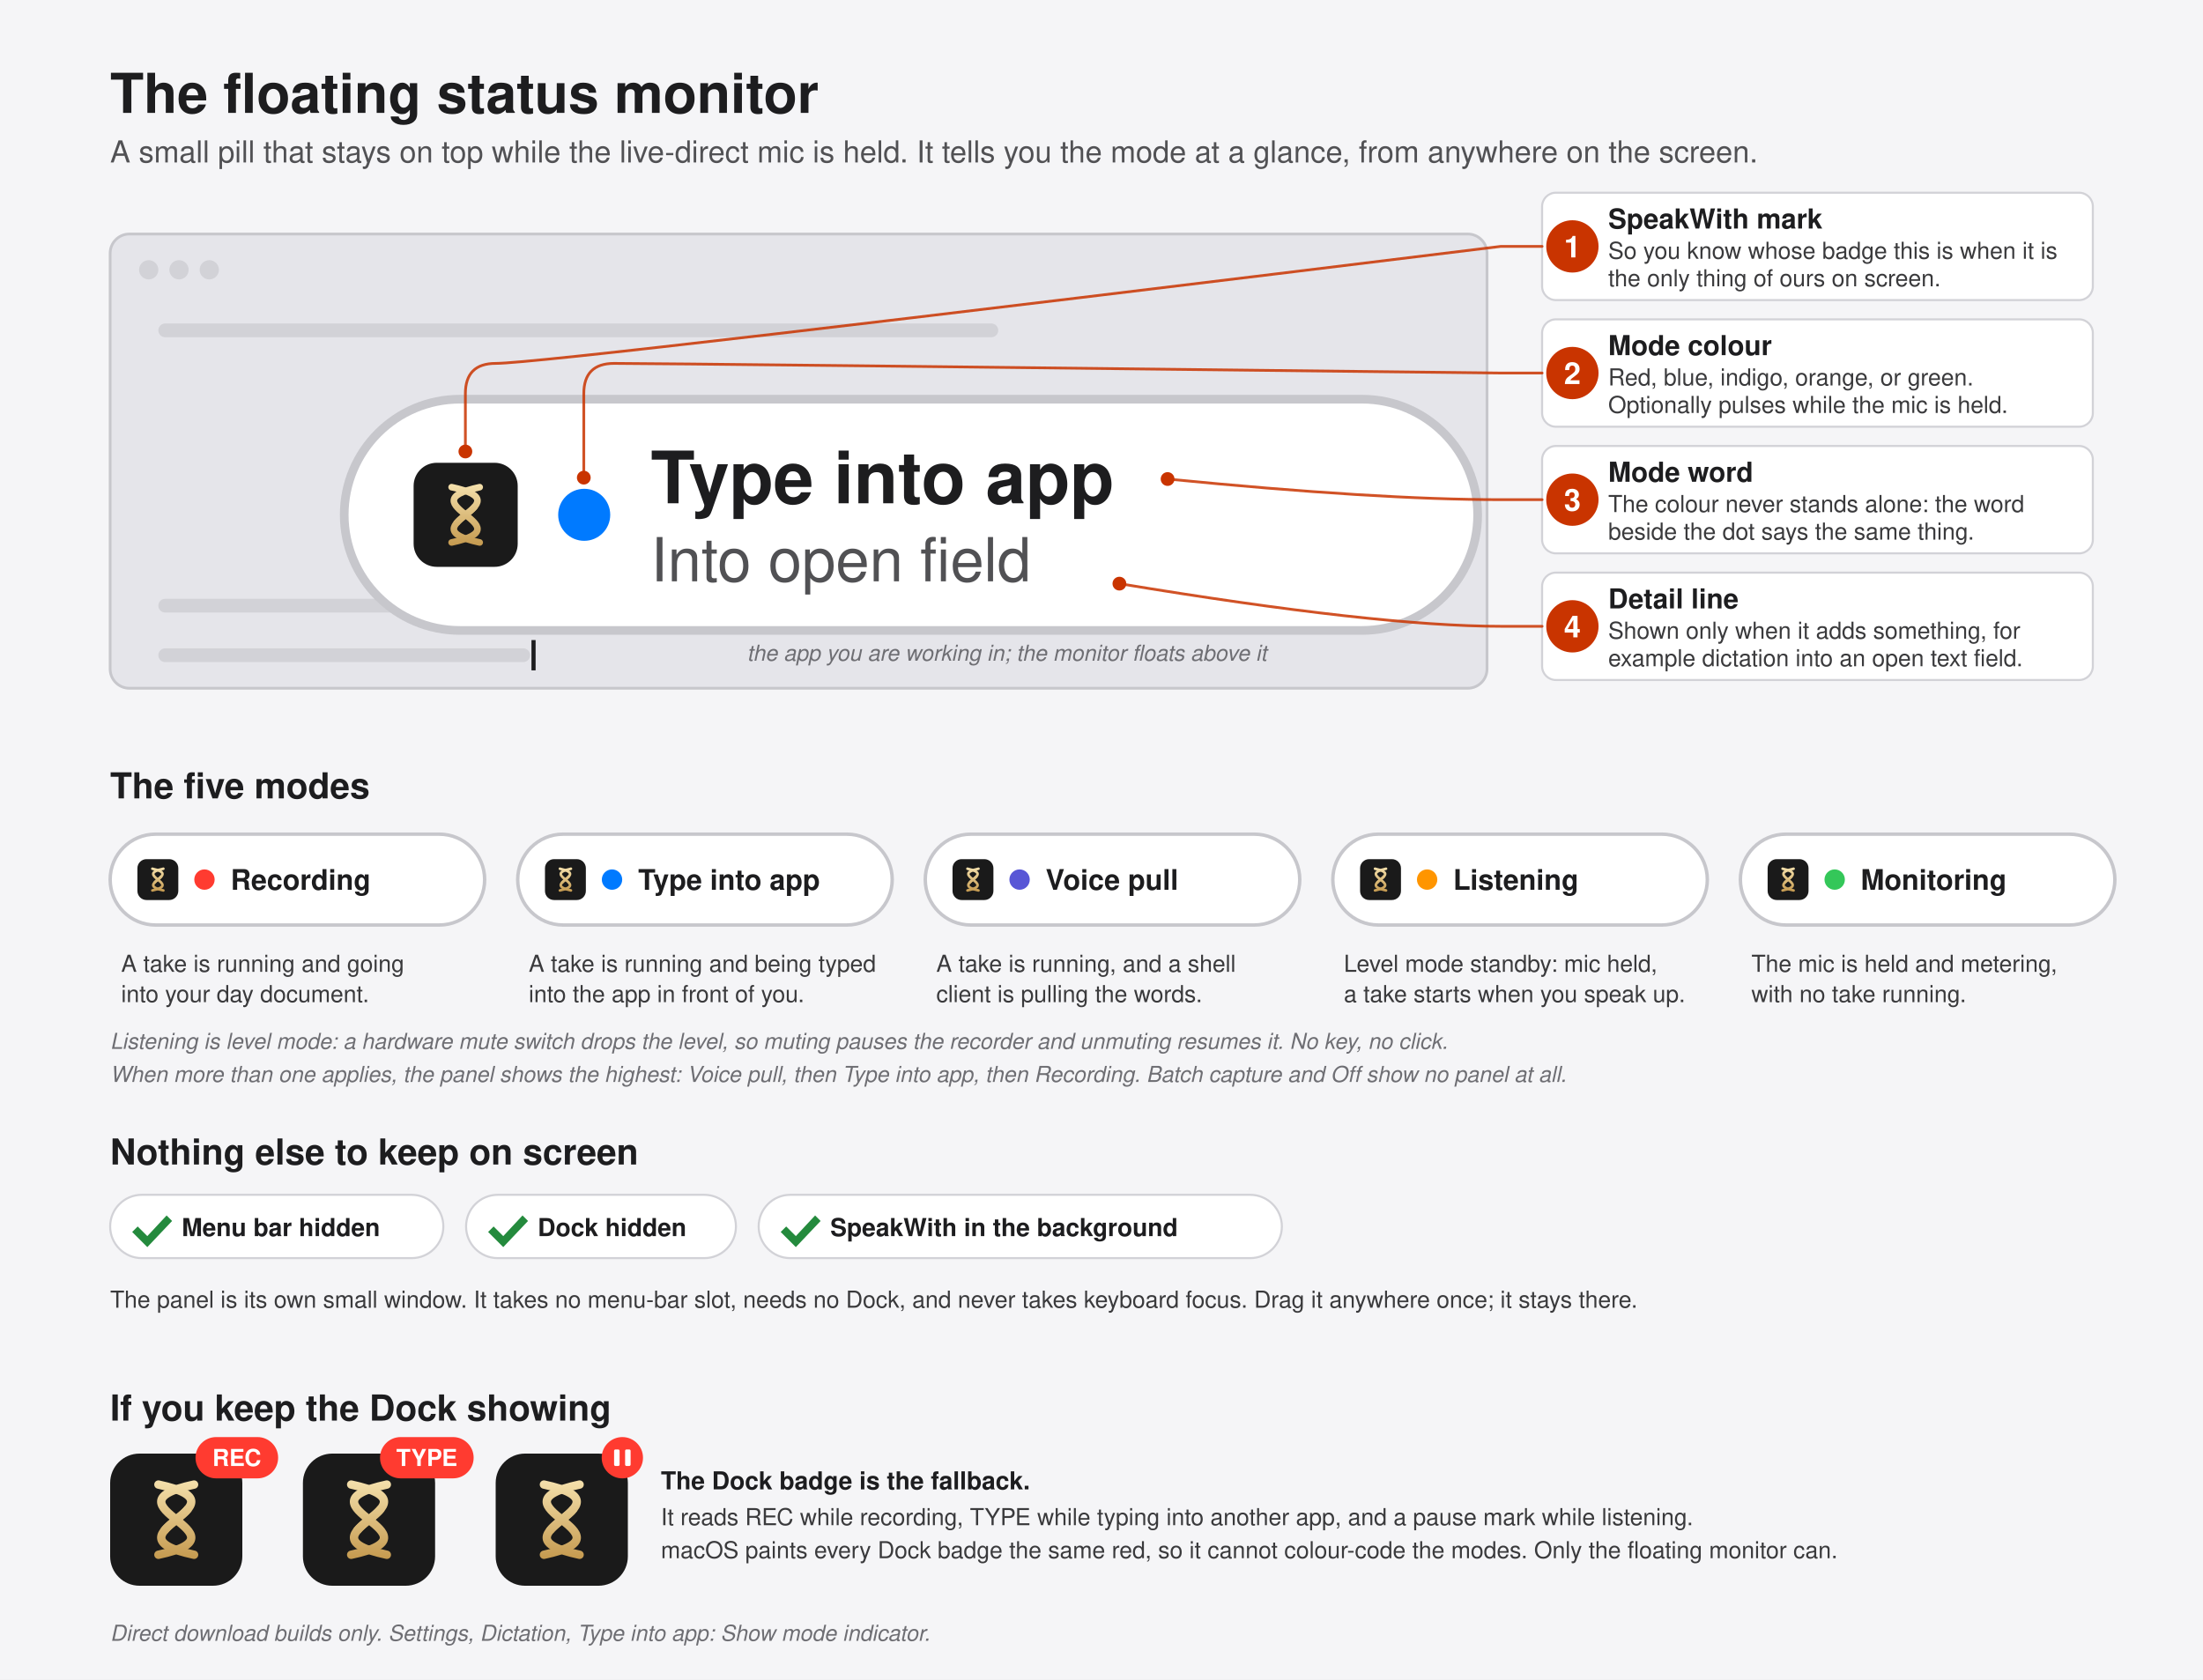
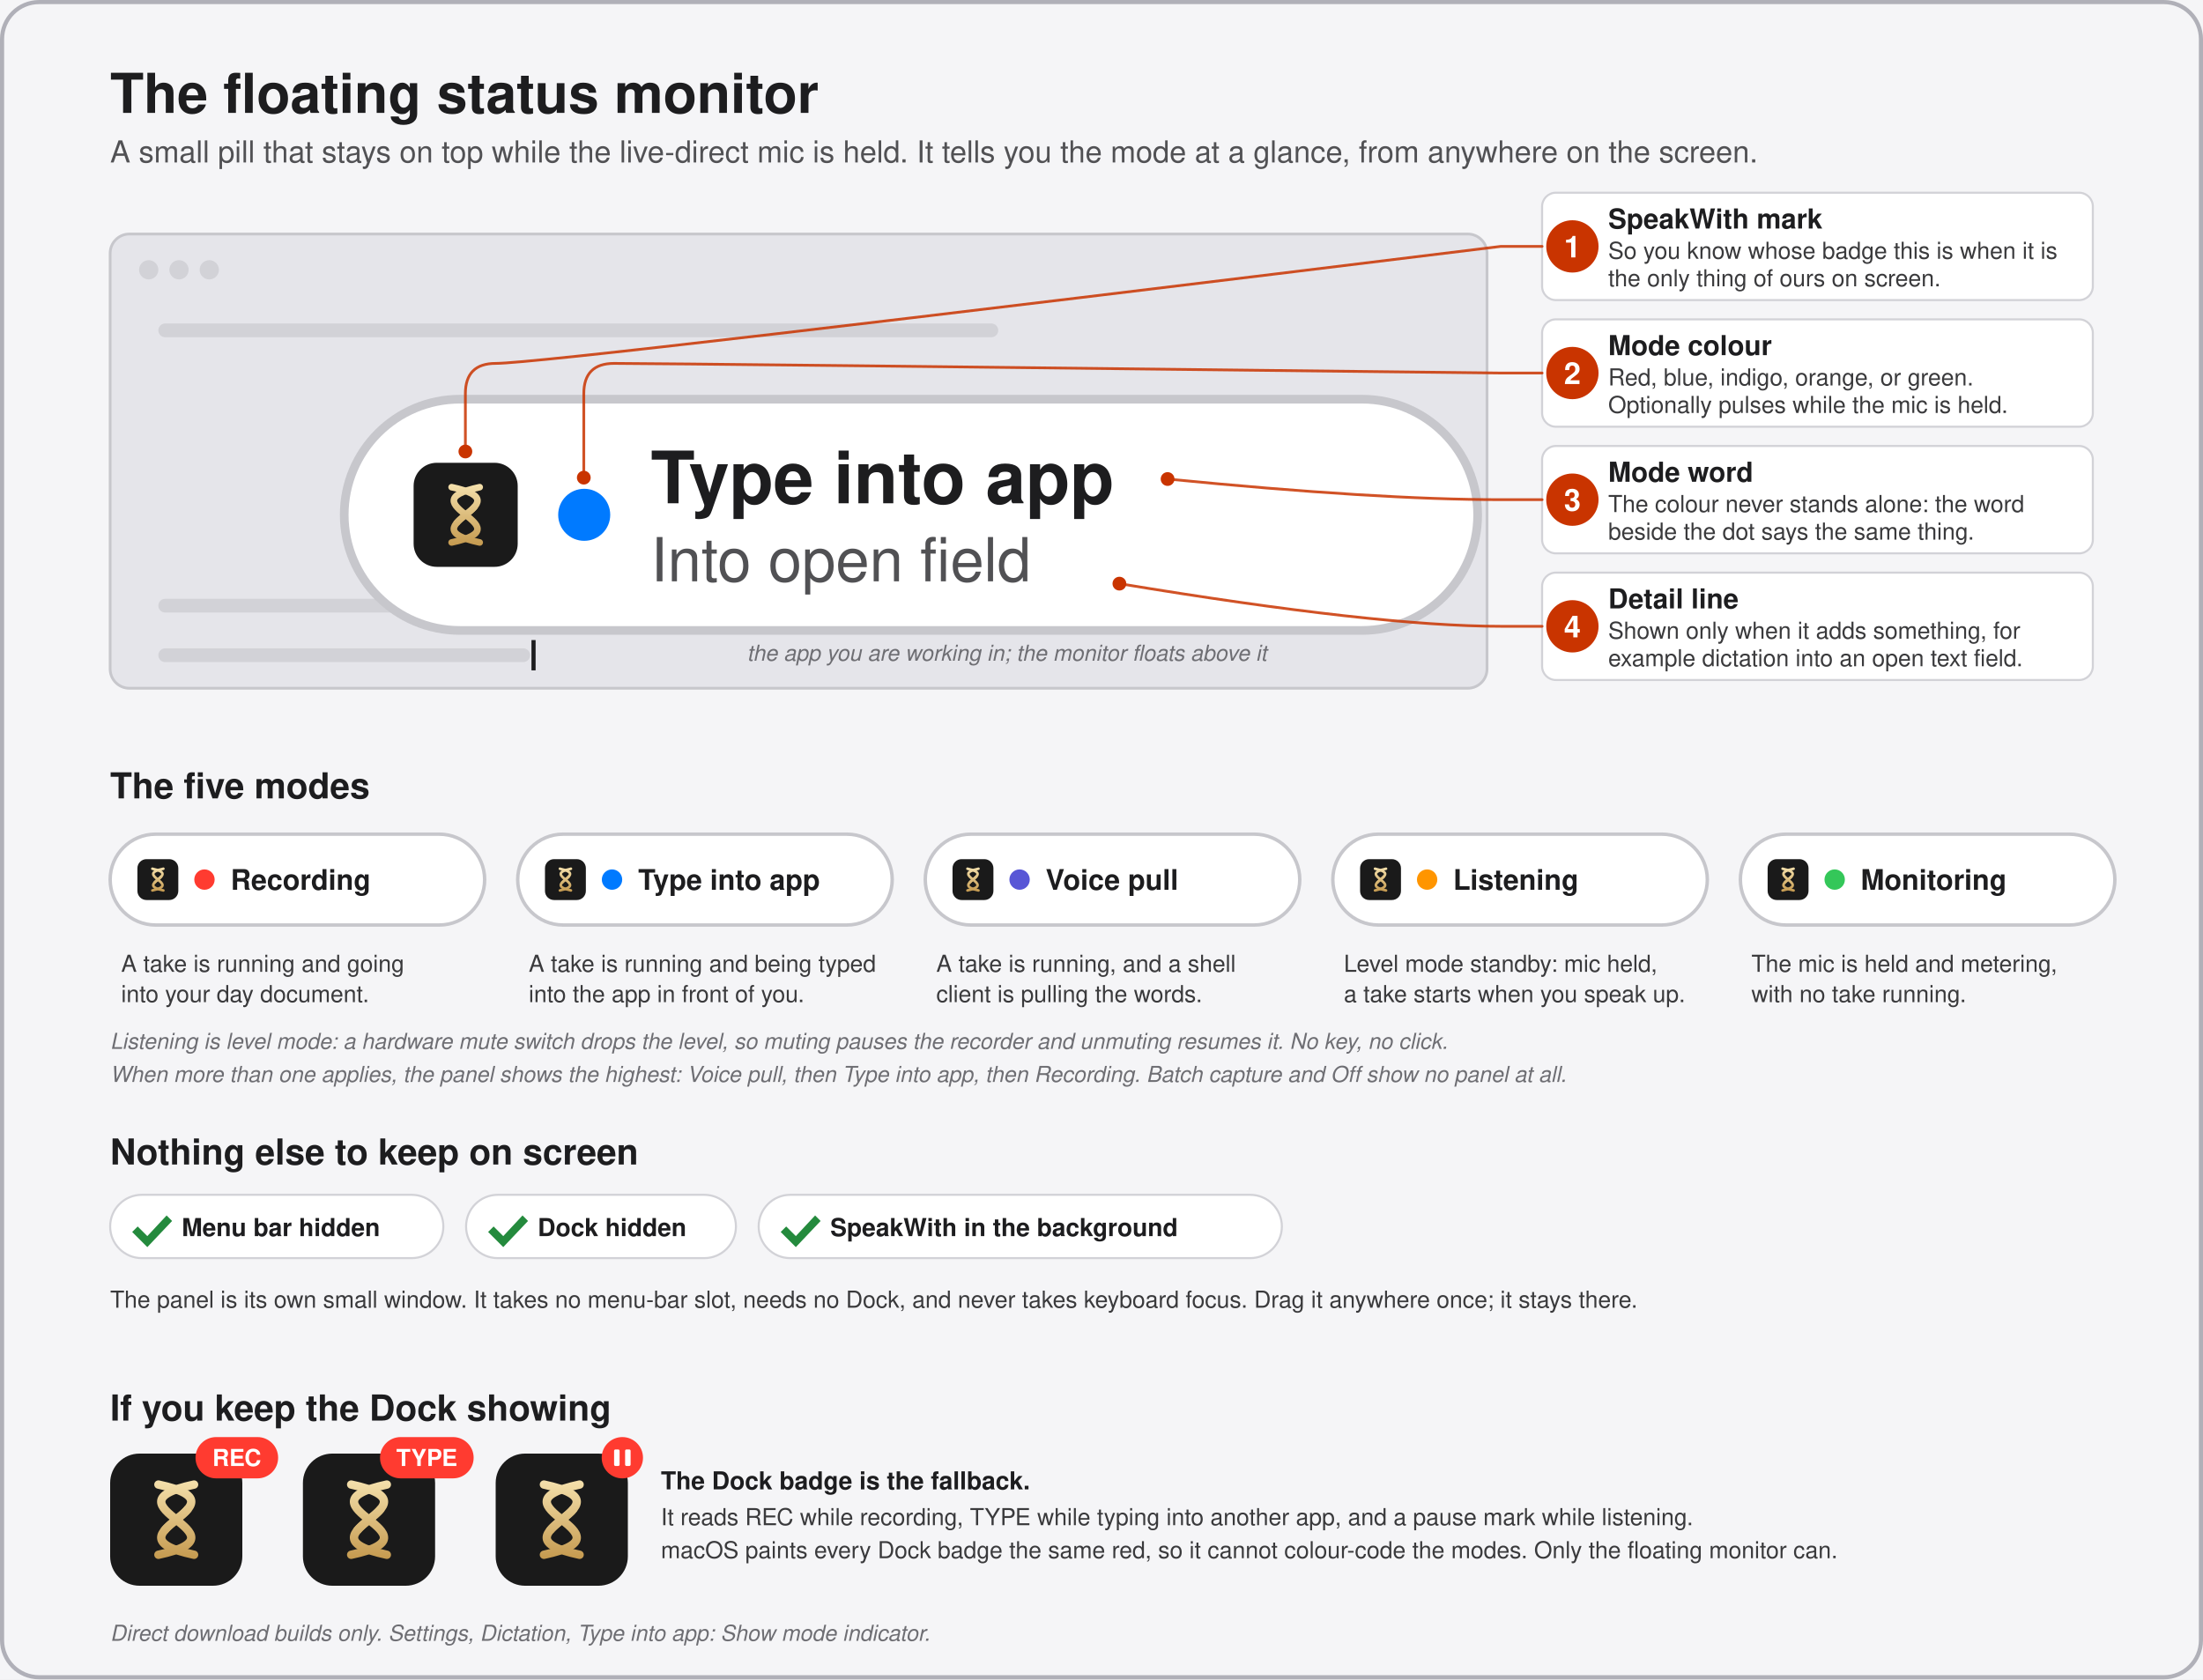
<svg xmlns="http://www.w3.org/2000/svg" width="1600" height="1220" viewBox="0 0 1600 1220" font-family="SF Pro Text, Helvetica Neue, Helvetica, Arial, sans-serif">
  <defs>
    <linearGradient id="markGrad" x1="512" y1="200" x2="512" y2="824" gradientUnits="userSpaceOnUse">
      <stop offset="0" stop-color="#f5e1ad" />
      <stop offset="1" stop-color="#c4994e" />
    </linearGradient>
    <style>
      .title { font-size: 40px; font-weight: 700; fill: #1D1D1F; }
      .subtitle { font-size: 22px; fill: #515154; }
      .h2 { font-size: 26px; font-weight: 700; fill: #1D1D1F; }
      .box { fill: #FFFFFF; stroke: #D2D2D7; stroke-width: 1.5; }
      .box-head { font-size: 20px; font-weight: 700; fill: #1D1D1F; }
      .box-body { font-size: 17px; fill: #3A3A3C; }
      .note { font-size: 16px; fill: #6E6E73; font-style: italic; }
      .leader { stroke: #C93400; stroke-width: 2; fill: none; stroke-linecap: round; stroke-linejoin: round; opacity: 0.85; }
      .pin-num { font-size: 22px; font-weight: 700; fill: #FFFFFF; text-anchor: middle; }
      .win { fill: #E5E5EA; stroke: #C7C7CC; stroke-width: 2; }
      .win-line { stroke: #D2D2D7; stroke-width: 10; stroke-linecap: round; }
      .cap { font-size: 17px; fill: #3A3A3C; }
      .cap-b { font-size: 18px; font-weight: 700; fill: #1D1D1F; }
      .chip { fill: #FFFFFF; stroke: #D2D2D7; stroke-width: 1.5; }
      .chip-t { font-size: 18px; font-weight: 600; fill: #1D1D1F; }
      .check { fill: #248A3D; }
    </style>
  </defs>
  <rect width="1600" height="1220" fill="#F5F5F7" />
+   <rect x="1.5" y="1.5" width="1597" height="1217" rx="26.9" fill="none" stroke="#B0B0B8" stroke-width="3" />
  <text class="title" x="80" y="82">The floating status monitor</text>
  <text class="subtitle" x="80" y="118">A small pill that stays on top while the live-direct mic is held. It tells you the mode at a glance, from anywhere on the screen.</text>
  <g id="other-app">
    <rect class="win" x="80" y="170" width="1000" height="330" rx="14" />
    <circle cx="108" cy="196" r="7" fill="#D2D2D7" />
    <circle cx="130" cy="196" r="7" fill="#D2D2D7" />
    <circle cx="152" cy="196" r="7" fill="#D2D2D7" />
    <line class="win-line" x1="120" y1="240" x2="720" y2="240" />
    <line class="win-line" x1="120" y1="440" x2="560" y2="440" />
    <line class="win-line" x1="120" y1="476" x2="380" y2="476" />
    <rect x="386" y="465" width="3" height="22" fill="#1D1D1F" />
    <text class="note" x="920" y="480" text-anchor="end">the app you are working in; the monitor floats above it</text>
  </g>
  <g>
    <rect x="250" y="290" width="823.2" height="168.0" rx="84.0" fill="#FFFFFF" stroke="#C7C7CC" stroke-width="6.3" />
    <g transform="translate(300.4 336.2)">
      <rect width="75.6" height="75.6" rx="16.8" fill="#1A1A1A" />
      <svg x="0" y="0" width="75.6" height="75.6" viewBox="0 0 1024 1024">
        <path fill="none" stroke="url(#markGrad)" stroke-width="65" stroke-linecap="round" d="M 374 240 C 1124 400 -100 624 650 784" />
        <path fill="none" stroke="url(#markGrad)" stroke-width="65" stroke-linecap="round" d="M 650 240 C -100 400 1124 624 374 784" />
        <path fill="none" stroke="url(#markGrad)" stroke-width="65" d="M 605.33 426.03 C 560.88 482.76 463.14 541.22 418.68 597.96" />
      </svg>
    </g>
    <circle cx="424.3" cy="374.0" r="18.9" fill="#007AFF" />
    <text x="472.6" y="365.6" font-size="52.5" font-weight="600" fill="#1D1D1F">Type into app</text>
    <text x="472.6" y="422.3" font-size="44.1" fill="#515154">Into open field</text>
  </g>
  <g id="callout-1">
    <rect class="box" x="1120" y="140" width="400" height="78" rx="10" />
    <text class="box-head" x="1168" y="166">SpeakWith mark</text>
    <text class="box-body" x="1168" y="188">So you know whose badge this is when it is</text>
    <text class="box-body" x="1168" y="208">the only thing of ours on screen.</text>
    <path class="leader" d="M 1120 179 L 1090 179 Q 398 264 360 264 L 360 264 Q 338 264 338 286 L 338 328" />
    <circle cx="338" cy="328" r="5" fill="#C93400" />
    <circle cx="1142" cy="179" r="19" fill="#C93400" />
    <text x="1142" y="187" class="pin-num">1</text>
  </g>
  <g id="callout-2">
    <rect class="box" x="1120" y="232" width="400" height="78" rx="10" />
    <text class="box-head" x="1168" y="258">Mode colour</text>
    <text class="box-body" x="1168" y="280">Red, blue, indigo, orange, or green.</text>
    <text class="box-body" x="1168" y="300">Optionally pulses while the mic is held.</text>
    <path class="leader" d="M 1120 271 L 1090 271 Q 484 264 446 264 L 446 264 Q 424 264 424 286 L 424 347" />
    <circle cx="424" cy="347" r="5" fill="#C93400" />
    <circle cx="1142" cy="271" r="19" fill="#C93400" />
    <text x="1142" y="279" class="pin-num">2</text>
  </g>
  <g id="callout-3">
    <rect class="box" x="1120" y="324" width="400" height="78" rx="10" />
    <text class="box-head" x="1168" y="350">Mode word</text>
    <text class="box-body" x="1168" y="372">The colour never stands alone: the word</text>
    <text class="box-body" x="1168" y="392">beside the dot says the same thing.</text>
    <path class="leader" d="M 1120 363 L 1090 363 Q 1000 363 848 348" />
    <circle cx="848" cy="348" r="5" fill="#C93400" />
    <circle cx="1142" cy="363" r="19" fill="#C93400" />
    <text x="1142" y="371" class="pin-num">3</text>
  </g>
  <g id="callout-4">
    <rect class="box" x="1120" y="416" width="400" height="78" rx="10" />
    <text class="box-head" x="1168" y="442">Detail line</text>
    <text class="box-body" x="1168" y="464">Shown only when it adds something, for</text>
    <text class="box-body" x="1168" y="484">example dictation into an open text field.</text>
    <path class="leader" d="M 1120 455 L 1090 455 Q 1000 455 813 424" />
    <circle cx="813" cy="424" r="5" fill="#C93400" />
    <circle cx="1142" cy="455" r="19" fill="#C93400" />
    <text x="1142" y="463" class="pin-num">4</text>
  </g>
  <text class="h2" x="80" y="580">The five modes</text>
  <g>
    <rect x="80" y="606" width="272" height="66" rx="33.0" fill="#FFFFFF" stroke="#C7C7CC" stroke-width="2.5" />
    <g transform="translate(99.8 624.15)">
      <rect width="29.7" height="29.7" rx="6.6" fill="#1A1A1A" />
      <svg x="0" y="0" width="29.7" height="29.7" viewBox="0 0 1024 1024">
        <path fill="none" stroke="url(#markGrad)" stroke-width="65" stroke-linecap="round" d="M 374 240 C 1124 400 -100 624 650 784" />
        <path fill="none" stroke="url(#markGrad)" stroke-width="65" stroke-linecap="round" d="M 650 240 C -100 400 1124 624 374 784" />
        <path fill="none" stroke="url(#markGrad)" stroke-width="65" d="M 605.33 426.03 C 560.88 482.76 463.14 541.22 418.68 597.96" />
      </svg>
    </g>
    <circle cx="148.5" cy="639.0" r="7.4" fill="#FF3B30" />
    <text x="167.5" y="646.4" font-size="20.6" font-weight="600" fill="#1D1D1F">Recording</text>
  </g>
  <text class="cap" x="88" y="706">A take is running and going</text>
  <text class="cap" x="88" y="728">into your day document.</text>
  <g>
    <rect x="376" y="606" width="272" height="66" rx="33.0" fill="#FFFFFF" stroke="#C7C7CC" stroke-width="2.5" />
    <g transform="translate(395.8 624.15)">
      <rect width="29.7" height="29.7" rx="6.6" fill="#1A1A1A" />
      <svg x="0" y="0" width="29.7" height="29.7" viewBox="0 0 1024 1024">
        <path fill="none" stroke="url(#markGrad)" stroke-width="65" stroke-linecap="round" d="M 374 240 C 1124 400 -100 624 650 784" />
        <path fill="none" stroke="url(#markGrad)" stroke-width="65" stroke-linecap="round" d="M 650 240 C -100 400 1124 624 374 784" />
        <path fill="none" stroke="url(#markGrad)" stroke-width="65" d="M 605.33 426.03 C 560.88 482.76 463.14 541.22 418.68 597.96" />
      </svg>
    </g>
    <circle cx="444.5" cy="639.0" r="7.4" fill="#007AFF" />
    <text x="463.5" y="646.4" font-size="20.6" font-weight="600" fill="#1D1D1F">Type into app</text>
  </g>
  <text class="cap" x="384" y="706">A take is running and being typed</text>
  <text class="cap" x="384" y="728">into the app in front of you.</text>
  <g>
    <rect x="672" y="606" width="272" height="66" rx="33.0" fill="#FFFFFF" stroke="#C7C7CC" stroke-width="2.5" />
    <g transform="translate(691.8 624.15)">
      <rect width="29.7" height="29.7" rx="6.6" fill="#1A1A1A" />
      <svg x="0" y="0" width="29.7" height="29.7" viewBox="0 0 1024 1024">
        <path fill="none" stroke="url(#markGrad)" stroke-width="65" stroke-linecap="round" d="M 374 240 C 1124 400 -100 624 650 784" />
        <path fill="none" stroke="url(#markGrad)" stroke-width="65" stroke-linecap="round" d="M 650 240 C -100 400 1124 624 374 784" />
        <path fill="none" stroke="url(#markGrad)" stroke-width="65" d="M 605.33 426.03 C 560.88 482.76 463.14 541.22 418.68 597.96" />
      </svg>
    </g>
    <circle cx="740.5" cy="639.0" r="7.4" fill="#5856D6" />
    <text x="759.4" y="646.4" font-size="20.6" font-weight="600" fill="#1D1D1F">Voice pull</text>
  </g>
  <text class="cap" x="680" y="706">A take is running, and a shell</text>
  <text class="cap" x="680" y="728">client is pulling the words.</text>
  <g>
    <rect x="968" y="606" width="272" height="66" rx="33.0" fill="#FFFFFF" stroke="#C7C7CC" stroke-width="2.5" />
    <g transform="translate(987.8 624.15)">
      <rect width="29.7" height="29.7" rx="6.6" fill="#1A1A1A" />
      <svg x="0" y="0" width="29.7" height="29.7" viewBox="0 0 1024 1024">
        <path fill="none" stroke="url(#markGrad)" stroke-width="65" stroke-linecap="round" d="M 374 240 C 1124 400 -100 624 650 784" />
        <path fill="none" stroke="url(#markGrad)" stroke-width="65" stroke-linecap="round" d="M 650 240 C -100 400 1124 624 374 784" />
        <path fill="none" stroke="url(#markGrad)" stroke-width="65" d="M 605.33 426.03 C 560.88 482.76 463.14 541.22 418.68 597.96" />
      </svg>
    </g>
    <circle cx="1036.5" cy="639.0" r="7.4" fill="#FF9500" />
    <text x="1055.4" y="646.4" font-size="20.6" font-weight="600" fill="#1D1D1F">Listening</text>
  </g>
  <text class="cap" x="976" y="706">Level mode standby: mic held,</text>
  <text class="cap" x="976" y="728">a take starts when you speak up.</text>
  <g>
    <rect x="1264" y="606" width="272" height="66" rx="33.0" fill="#FFFFFF" stroke="#C7C7CC" stroke-width="2.5" />
    <g transform="translate(1283.8 624.15)">
      <rect width="29.7" height="29.7" rx="6.6" fill="#1A1A1A" />
      <svg x="0" y="0" width="29.7" height="29.7" viewBox="0 0 1024 1024">
        <path fill="none" stroke="url(#markGrad)" stroke-width="65" stroke-linecap="round" d="M 374 240 C 1124 400 -100 624 650 784" />
        <path fill="none" stroke="url(#markGrad)" stroke-width="65" stroke-linecap="round" d="M 650 240 C -100 400 1124 624 374 784" />
        <path fill="none" stroke="url(#markGrad)" stroke-width="65" d="M 605.33 426.03 C 560.88 482.76 463.14 541.22 418.68 597.96" />
      </svg>
    </g>
    <circle cx="1332.5" cy="639.0" r="7.4" fill="#34C759" />
    <text x="1351.4" y="646.4" font-size="20.6" font-weight="600" fill="#1D1D1F">Monitoring</text>
  </g>
  <text class="cap" x="1272" y="706">The mic is held and metering,</text>
  <text class="cap" x="1272" y="728">with no take running.</text>
  <text class="note" x="80" y="762">Listening is level mode: a hardware mute switch drops the level, so muting pauses the recorder and unmuting resumes it. No key, no click.</text>
  <text class="note" x="80" y="786">When more than one applies, the panel shows the highest: Voice pull, then Type into app, then Recording. Batch capture and Off show no panel at all.</text>
  <text class="h2" x="80" y="846">Nothing else to keep on screen</text>
  <g>
    <rect class="chip" x="80" y="868" width="242" height="46" rx="23" />
    <path class="check" d="M 100 891 l 7 7 l 14 -15 l 4 4 l -18 19 l -11 -11 z" />
    <text class="chip-t" x="132" y="898">Menu bar hidden</text>
  </g>
  <g>
    <rect class="chip" x="338.5" y="868" width="196" height="46" rx="23" />
    <path class="check" d="M 358.5 891 l 7 7 l 14 -15 l 4 4 l -18 19 l -11 -11 z" />
    <text class="chip-t" x="390.5" y="898">Dock hidden</text>
  </g>
  <g>
    <rect class="chip" x="551.0" y="868" width="380" height="46" rx="23" />
    <path class="check" d="M 571.0 891 l 7 7 l 14 -15 l 4 4 l -18 19 l -11 -11 z" />
    <text class="chip-t" x="603.0" y="898">SpeakWith in the background</text>
  </g>
  <text class="cap" x="80" y="950">The panel is its own small window. It takes no menu-bar slot, needs no Dock, and never takes keyboard focus. Drag it anywhere once; it stays there.</text>
  <text class="h2" x="80" y="1032">If you keep the Dock showing</text>
  <g id="dock-fallback">
    <g transform="translate(80 1056)">
      <rect width="96" height="96" rx="21.3" fill="#1A1A1A" />
      <svg x="0" y="0" width="96" height="96" viewBox="0 0 1024 1024">
        <path fill="none" stroke="url(#markGrad)" stroke-width="65" stroke-linecap="round" d="M 374 240 C 1124 400 -100 624 650 784" />
        <path fill="none" stroke="url(#markGrad)" stroke-width="65" stroke-linecap="round" d="M 650 240 C -100 400 1124 624 374 784" />
        <path fill="none" stroke="url(#markGrad)" stroke-width="65" d="M 605.33 426.03 C 560.88 482.76 463.14 541.22 418.68 597.96" />
      </svg>
    </g>
    <rect x="142" y="1044" width="60" height="30" rx="15" fill="#FF3B30" />
    <text x="172" y="1065" font-size="17" font-weight="700" fill="#FFFFFF" text-anchor="middle">REC</text>
    <g transform="translate(220 1056)">
      <rect width="96" height="96" rx="21.3" fill="#1A1A1A" />
      <svg x="0" y="0" width="96" height="96" viewBox="0 0 1024 1024">
        <path fill="none" stroke="url(#markGrad)" stroke-width="65" stroke-linecap="round" d="M 374 240 C 1124 400 -100 624 650 784" />
        <path fill="none" stroke="url(#markGrad)" stroke-width="65" stroke-linecap="round" d="M 650 240 C -100 400 1124 624 374 784" />
        <path fill="none" stroke="url(#markGrad)" stroke-width="65" d="M 605.33 426.03 C 560.88 482.76 463.14 541.22 418.68 597.96" />
      </svg>
    </g>
    <rect x="276" y="1044" width="68" height="30" rx="15" fill="#FF3B30" />
    <text x="310" y="1065" font-size="17" font-weight="700" fill="#FFFFFF" text-anchor="middle">TYPE</text>
    <g transform="translate(360 1056)">
      <rect width="96" height="96" rx="21.3" fill="#1A1A1A" />
      <svg x="0" y="0" width="96" height="96" viewBox="0 0 1024 1024">
        <path fill="none" stroke="url(#markGrad)" stroke-width="65" stroke-linecap="round" d="M 374 240 C 1124 400 -100 624 650 784" />
        <path fill="none" stroke="url(#markGrad)" stroke-width="65" stroke-linecap="round" d="M 650 240 C -100 400 1124 624 374 784" />
        <path fill="none" stroke="url(#markGrad)" stroke-width="65" d="M 605.33 426.03 C 560.88 482.76 463.14 541.22 418.68 597.96" />
      </svg>
    </g>
    <circle cx="452" cy="1059" r="15" fill="#FF3B30" />
    <rect x="446" y="1053" width="4" height="12" rx="1" fill="#FFFFFF" />
    <rect x="454" y="1053" width="4" height="12" rx="1" fill="#FFFFFF" />
  </g>
  <text class="cap-b" x="480" y="1082">The Dock badge is the fallback.</text>
  <text class="cap" x="480" y="1108">It reads REC while recording, TYPE while typing into another app, and a pause mark while listening.</text>
  <text class="cap" x="480" y="1132">macOS paints every Dock badge the same red, so it cannot colour-code the modes. Only the floating monitor can.</text>
  <text class="note" x="80" y="1192">Direct download builds only. Settings, Dictation, Type into app: Show mode indicator.</text>
</svg>
